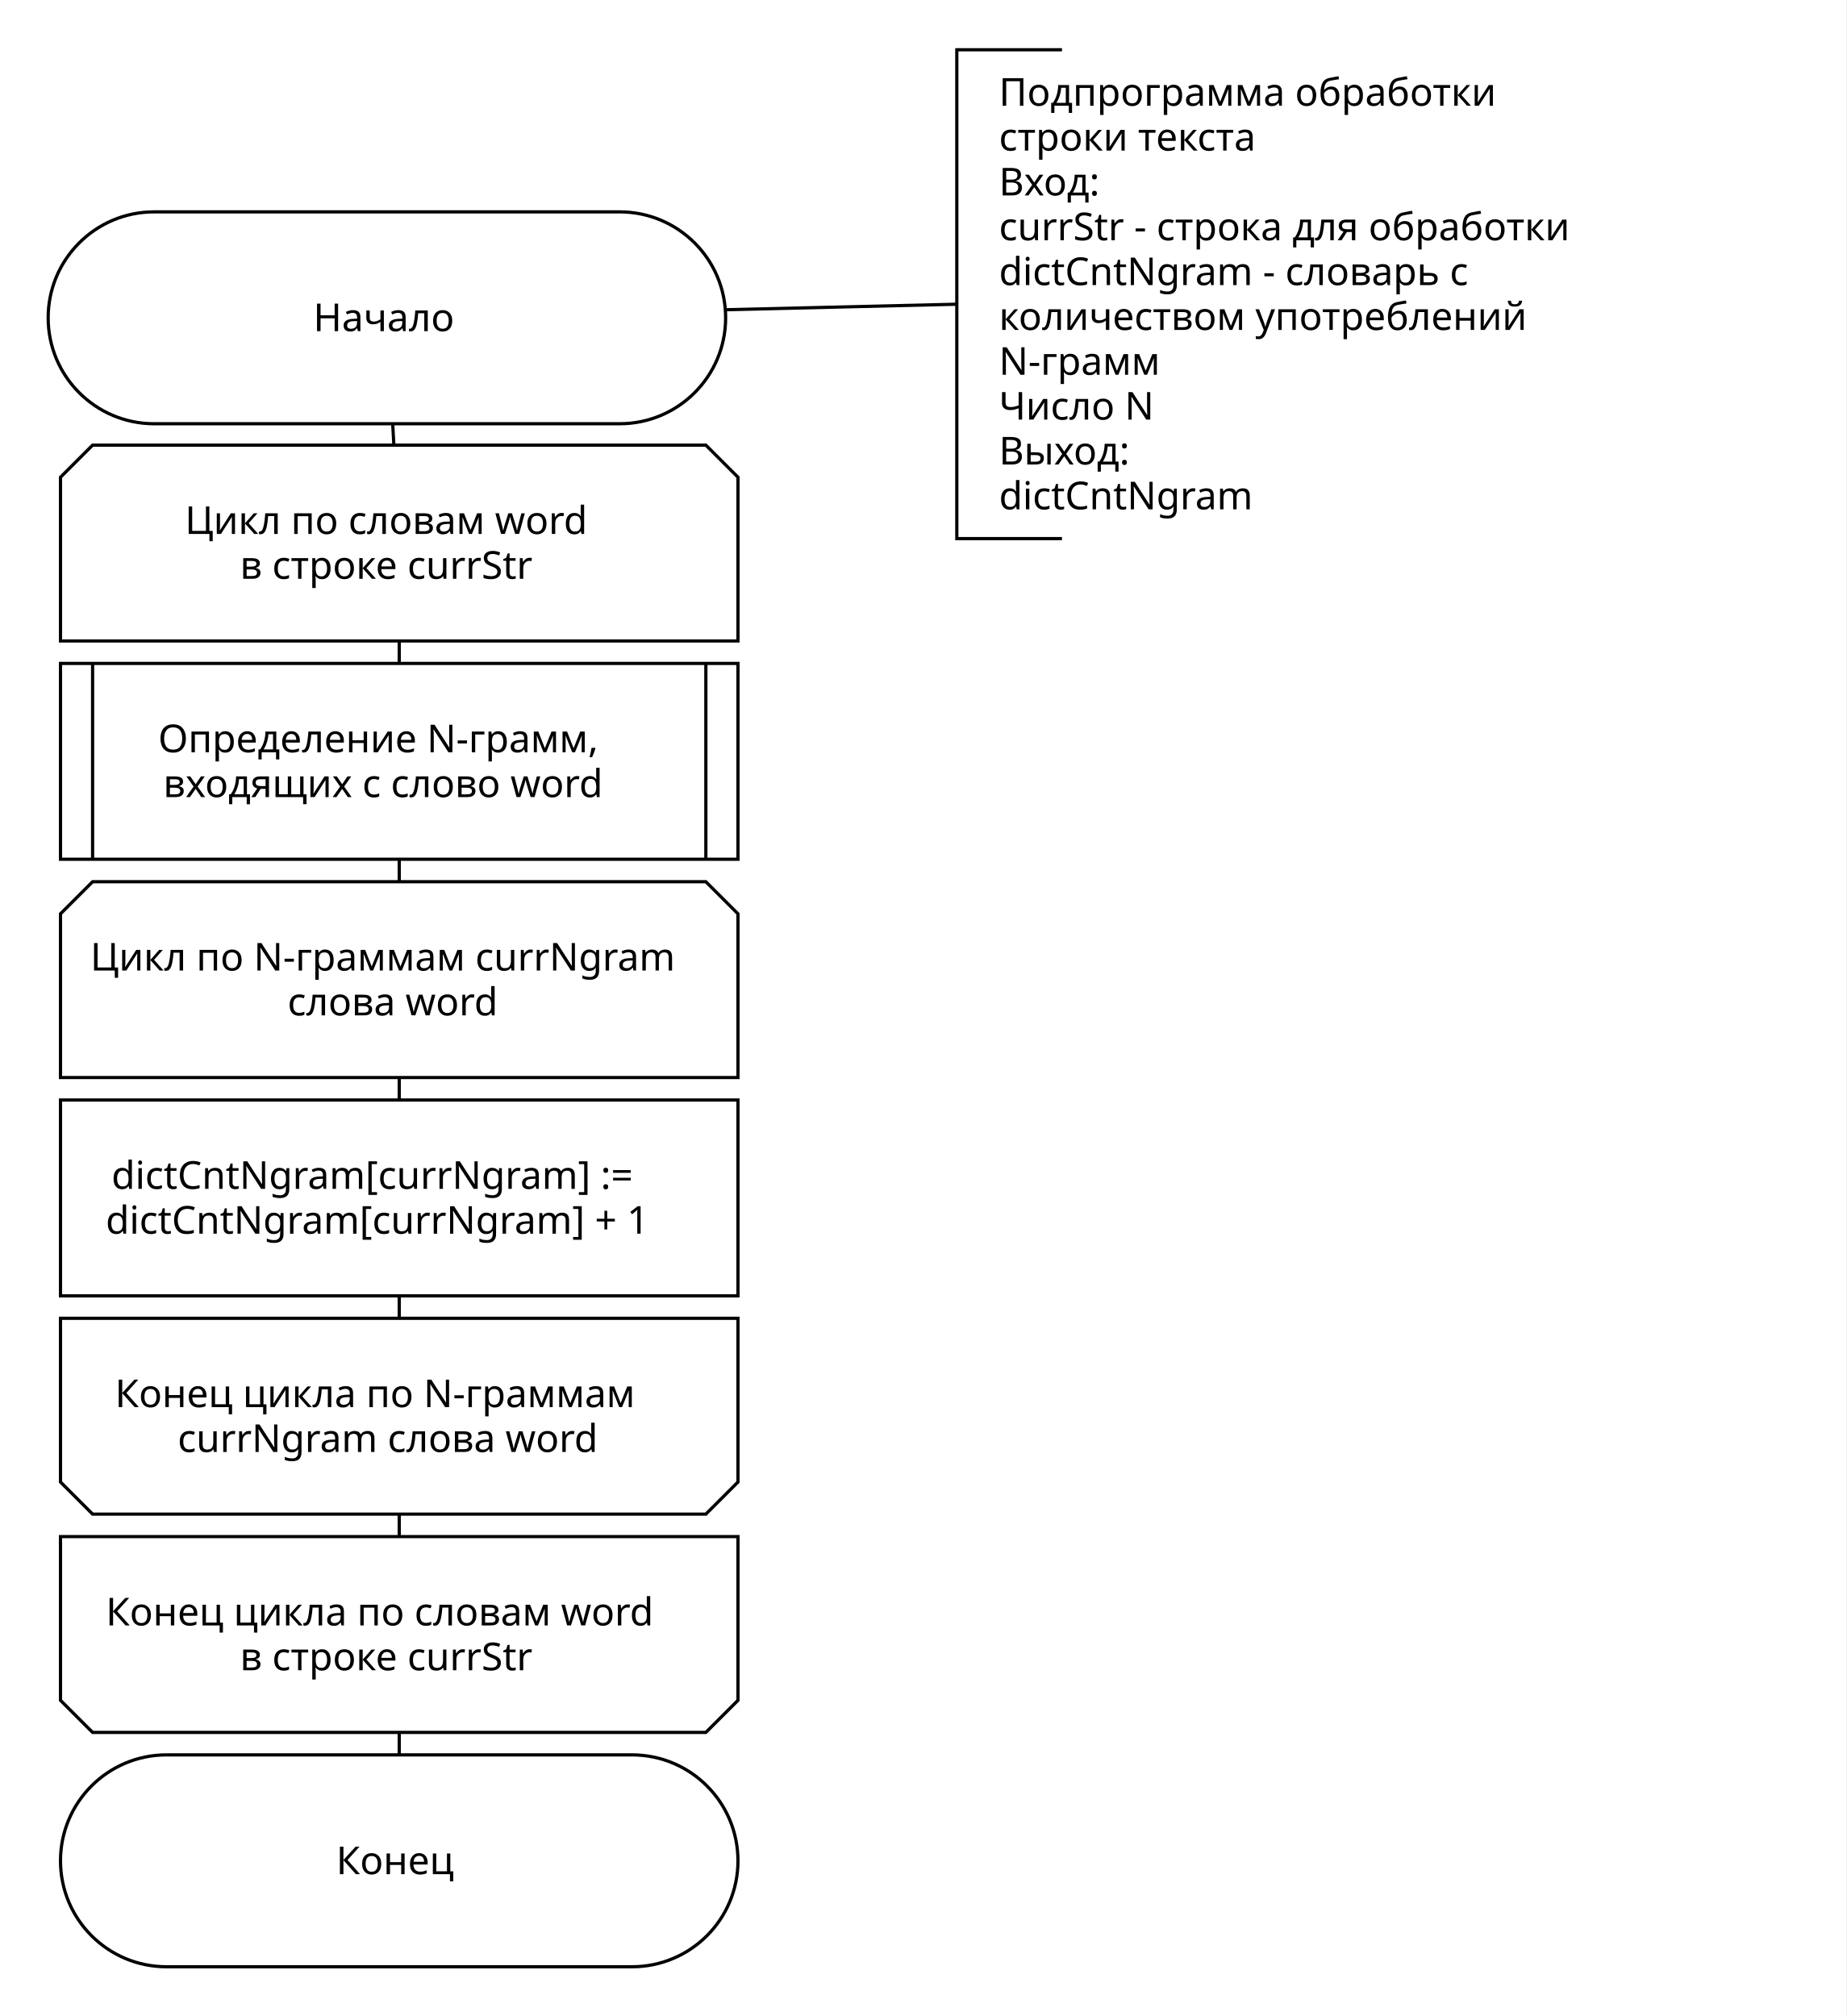
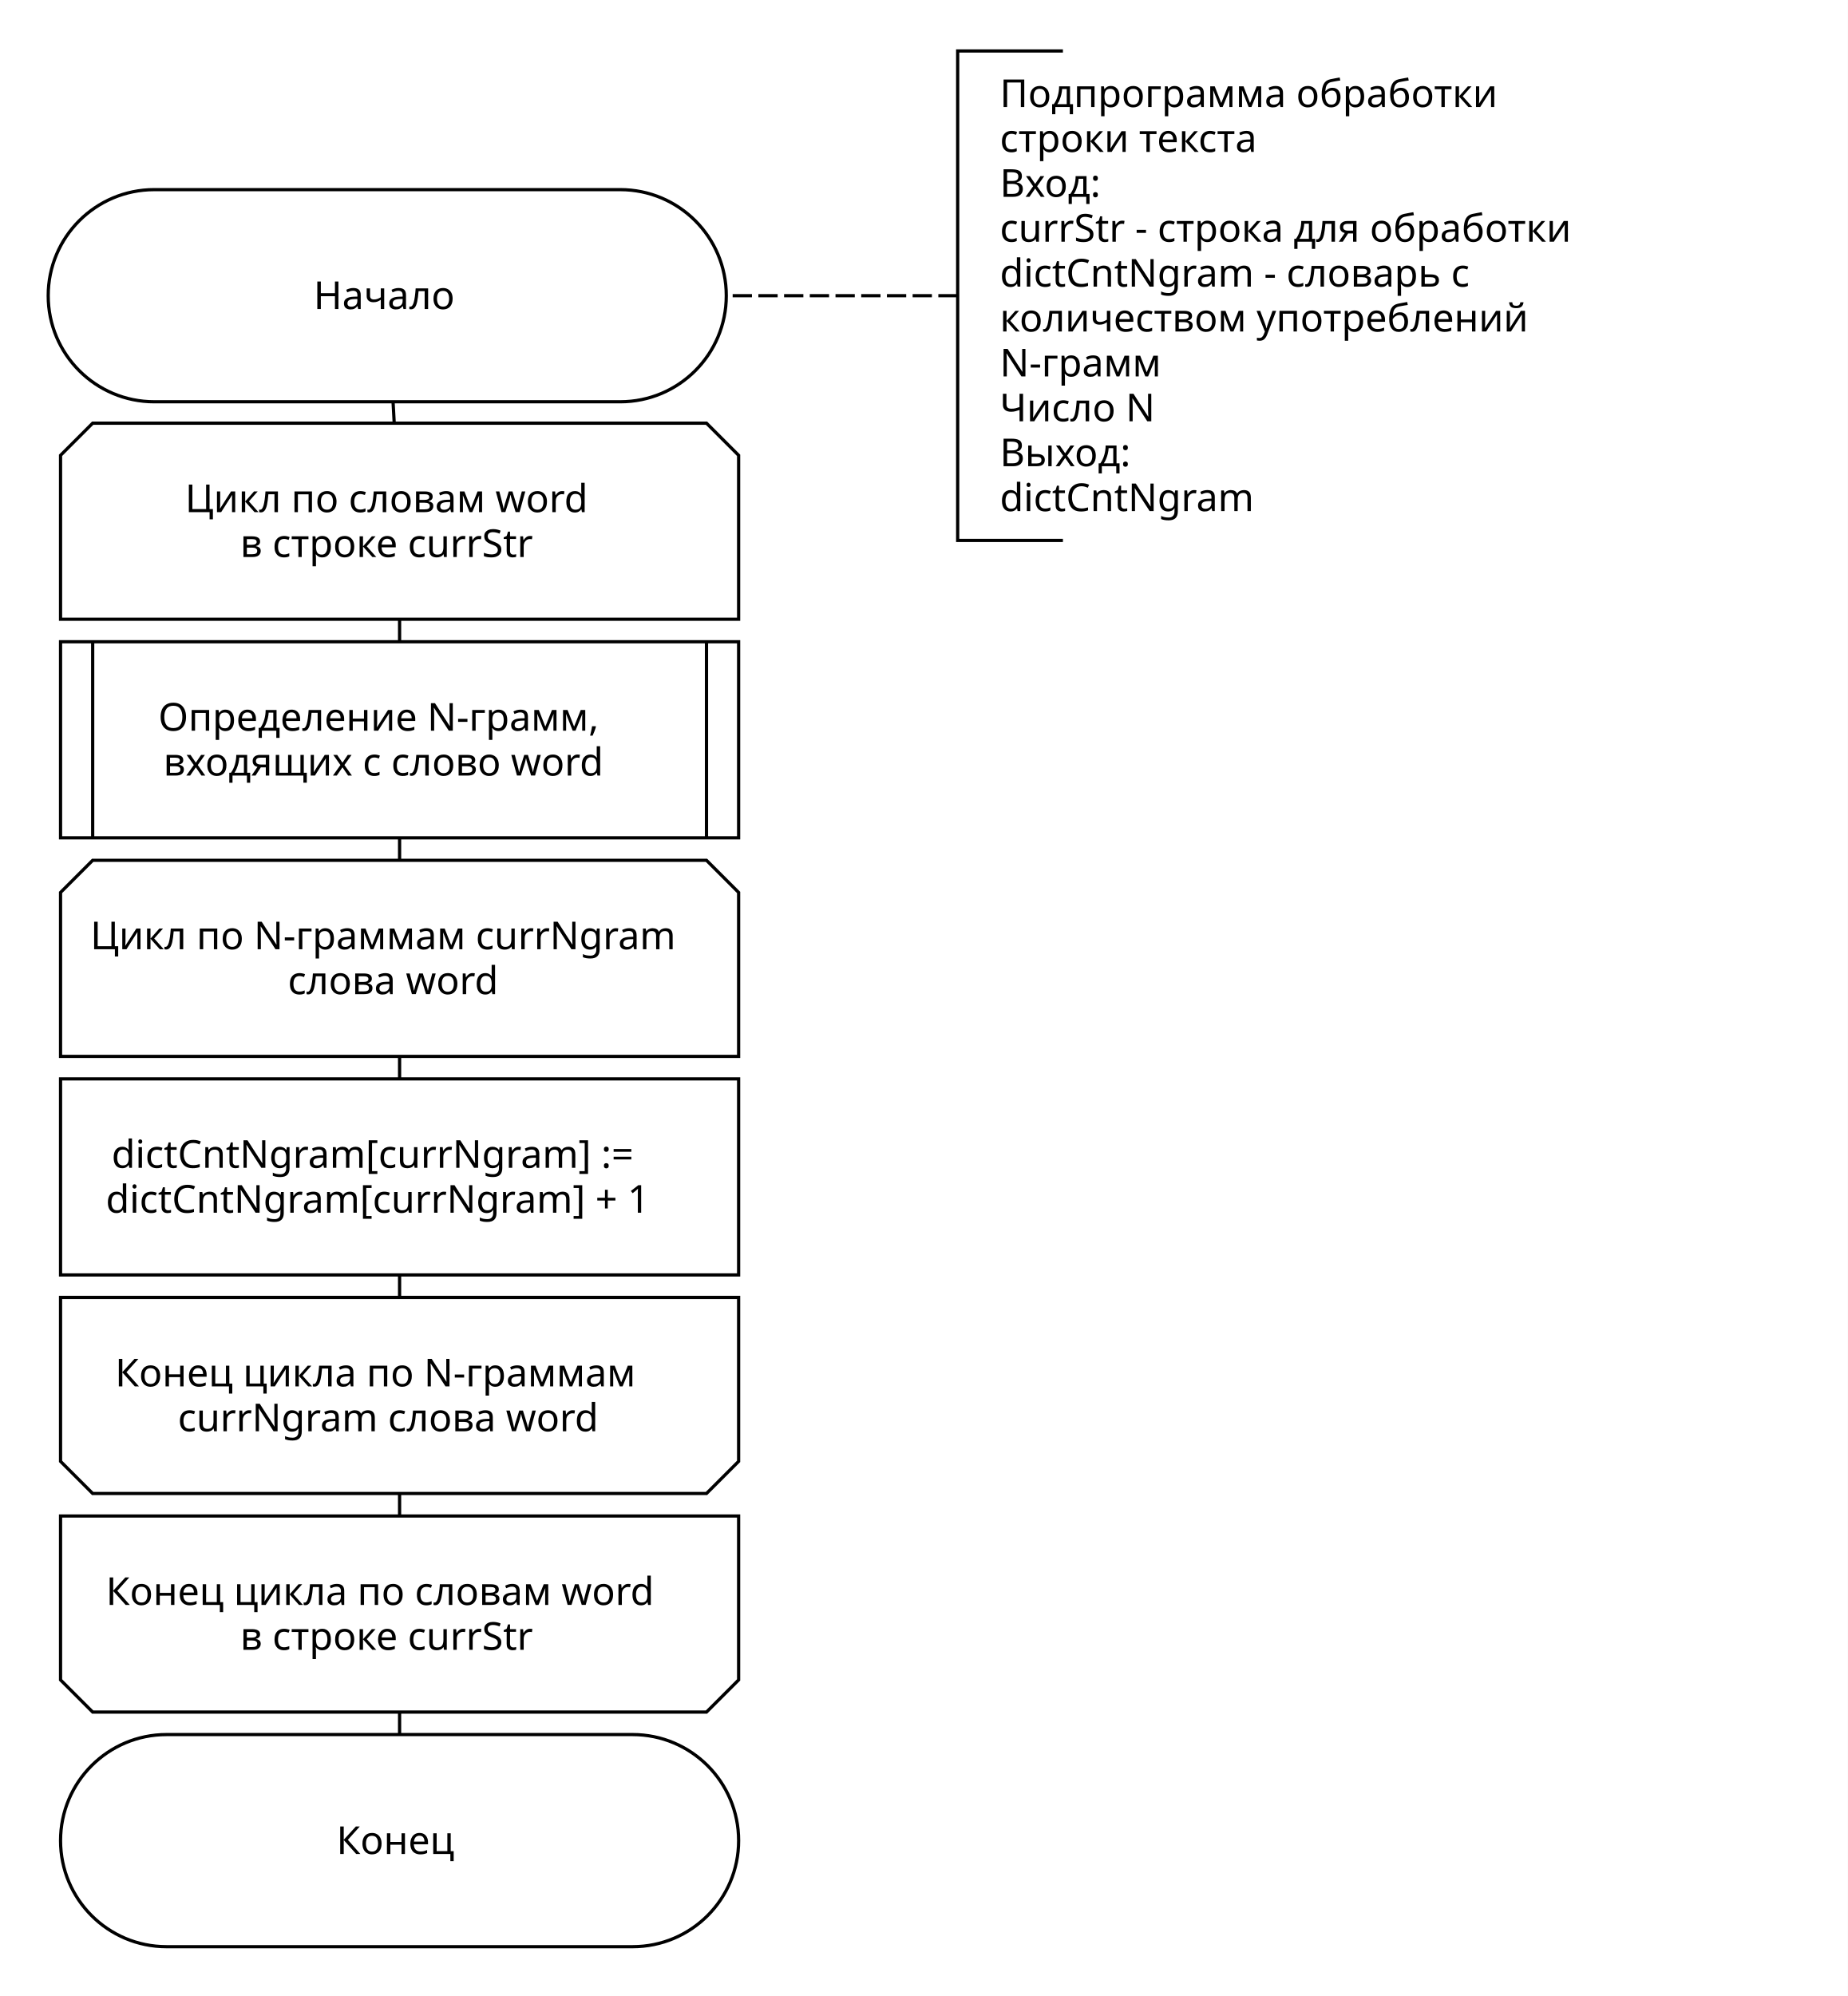
- <svg xmlns="http://www.w3.org/2000/svg" fill-opacity="1" color-rendering="auto" color-interpolation="auto" text-rendering="auto" stroke="black" stroke-linecap="square" width="575" stroke-miterlimit="10" shape-rendering="auto" stroke-opacity="1" fill="black" stroke-dasharray="none" font-weight="normal" stroke-width="1" height="628" font-family="'Dialog'" font-style="normal" stroke-linejoin="miter" font-size="12px" stroke-dashoffset="0" image-rendering="auto">
+ <svg xmlns="http://www.w3.org/2000/svg" fill-opacity="1" color-rendering="auto" color-interpolation="auto" text-rendering="auto" stroke="black" stroke-linecap="square" width="575" stroke-miterlimit="10" shape-rendering="auto" stroke-opacity="1" fill="black" stroke-dasharray="none" font-weight="normal" stroke-width="1" height="621" font-family="'Dialog'" font-style="normal" stroke-linejoin="miter" font-size="12px" stroke-dashoffset="0" image-rendering="auto">
  <defs id="genericDefs" />
  <g>
    <defs id="defs1">
      <clipPath clipPathUnits="userSpaceOnUse" id="clipPath1">
-         <path d="M0 0 L575 0 L575 628 L0 628 L0 0 Z" />
+         <path d="M0 0 L575 0 L575 621 L0 621 L0 0 Z" />
      </clipPath>
      <clipPath clipPathUnits="userSpaceOnUse" id="clipPath2">
-         <path d="M519 128 L1094 128 L1094 756 L519 756 L519 128 Z" />
+         <path d="M519 135 L1094 135 L1094 756 L519 756 L519 135 Z" />
      </clipPath>
    </defs>
-     <g fill="white" text-rendering="geometricPrecision" shape-rendering="geometricPrecision" transform="translate(-519,-128)" stroke="white">
-       <rect x="519" width="575" height="628" y="128" clip-path="url(#clipPath2)" stroke="none" />
+     <g fill="white" text-rendering="geometricPrecision" shape-rendering="geometricPrecision" transform="translate(-519,-135)" stroke="white">
+       <rect x="519" width="575" height="621" y="135" clip-path="url(#clipPath2)" stroke="none" />
    </g>
-     <g text-rendering="geometricPrecision" stroke-miterlimit="1.45" shape-rendering="geometricPrecision" transform="matrix(1,0,0,1,-519,-128)" stroke-linecap="butt">
+     <g text-rendering="geometricPrecision" stroke-miterlimit="1.45" shape-rendering="geometricPrecision" transform="matrix(1,0,0,1,-519,-135)" stroke-linecap="butt">
      <rect x="534" y="194" clip-path="url(#clipPath2)" fill="none" width="211" rx="33" ry="33" height="66" />
      <text x="616.584" xml:space="preserve" y="231.154" clip-path="url(#clipPath2)" font-family="sans-serif" stroke="none">Начало</text>
    </g>
-     <g text-rendering="geometricPrecision" stroke-miterlimit="1.45" shape-rendering="geometricPrecision" transform="matrix(1,0,0,1,-519,-128)" stroke-linecap="butt">
-       <path fill="none" d="M849.75 143.5 L817 143.5 L817 295.78 L849.75 295.78" clip-path="url(#clipPath2)" />
-       <text x="830.13" xml:space="preserve" y="160.935" clip-path="url(#clipPath2)" font-family="sans-serif" stroke="none">Подпрограмма обработки </text>
-       <text x="830.13" xml:space="preserve" y="174.904" clip-path="url(#clipPath2)" font-family="sans-serif" stroke="none">строки текста</text>
-       <text x="830.13" xml:space="preserve" y="188.872" clip-path="url(#clipPath2)" font-family="sans-serif" stroke="none">Вход:</text>
-       <text x="830.13" xml:space="preserve" y="202.841" clip-path="url(#clipPath2)" font-family="sans-serif" stroke="none">currStr - строка для обработки</text>
-       <text x="830.13" xml:space="preserve" y="216.81" clip-path="url(#clipPath2)" font-family="sans-serif" stroke="none">dictCntNgram - словарь с </text>
-       <text x="830.13" xml:space="preserve" y="230.779" clip-path="url(#clipPath2)" font-family="sans-serif" stroke="none">количеством употреблений </text>
-       <text x="830.13" xml:space="preserve" y="244.747" clip-path="url(#clipPath2)" font-family="sans-serif" stroke="none">N-грамм</text>
-       <text x="830.13" xml:space="preserve" y="258.716" clip-path="url(#clipPath2)" font-family="sans-serif" stroke="none">Число N</text>
-       <text x="830.13" xml:space="preserve" y="272.685" clip-path="url(#clipPath2)" font-family="sans-serif" stroke="none">Выход:</text>
-       <text x="830.13" xml:space="preserve" y="286.654" clip-path="url(#clipPath2)" font-family="sans-serif" stroke="none">dictCntNgram</text>
+     <g text-rendering="geometricPrecision" stroke-miterlimit="1.45" shape-rendering="geometricPrecision" transform="matrix(1,0,0,1,-519,-135)" stroke-linecap="butt">
+       <path fill="none" d="M849.75 150.86 L817 150.86 L817 303.14 L849.75 303.14" clip-path="url(#clipPath2)" />
+       <text x="830.13" xml:space="preserve" y="168.295" clip-path="url(#clipPath2)" font-family="sans-serif" stroke="none">Подпрограмма обработки </text>
+       <text x="830.13" xml:space="preserve" y="182.264" clip-path="url(#clipPath2)" font-family="sans-serif" stroke="none">строки текста</text>
+       <text x="830.13" xml:space="preserve" y="196.232" clip-path="url(#clipPath2)" font-family="sans-serif" stroke="none">Вход:</text>
+       <text x="830.13" xml:space="preserve" y="210.201" clip-path="url(#clipPath2)" font-family="sans-serif" stroke="none">currStr - строка для обработки</text>
+       <text x="830.13" xml:space="preserve" y="224.17" clip-path="url(#clipPath2)" font-family="sans-serif" stroke="none">dictCntNgram - словарь с </text>
+       <text x="830.13" xml:space="preserve" y="238.139" clip-path="url(#clipPath2)" font-family="sans-serif" stroke="none">количеством употреблений </text>
+       <text x="830.13" xml:space="preserve" y="252.107" clip-path="url(#clipPath2)" font-family="sans-serif" stroke="none">N-грамм</text>
+       <text x="830.13" xml:space="preserve" y="266.076" clip-path="url(#clipPath2)" font-family="sans-serif" stroke="none">Число N</text>
+       <text x="830.13" xml:space="preserve" y="280.045" clip-path="url(#clipPath2)" font-family="sans-serif" stroke="none">Выход:</text>
+       <text x="830.13" xml:space="preserve" y="294.014" clip-path="url(#clipPath2)" font-family="sans-serif" stroke="none">dictCntNgram</text>
    </g>
-     <g text-rendering="geometricPrecision" stroke-miterlimit="1.45" shape-rendering="geometricPrecision" transform="matrix(1,0,0,1,-519,-128)" stroke-linecap="butt">
+     <g text-rendering="geometricPrecision" stroke-miterlimit="1.45" shape-rendering="geometricPrecision" transform="matrix(1,0,0,1,-519,-135)" stroke-linecap="butt">
      <path fill="none" d="M547.84 266.661 L738.84 266.661 L748.84 276.661 L748.84 327.661 L537.84 327.661 L537.84 276.661 Z" clip-path="url(#clipPath2)" />
      <text x="576.611" xml:space="preserve" y="294.331" clip-path="url(#clipPath2)" font-family="sans-serif" stroke="none">Цикл по словам word</text>
      <text x="593.737" xml:space="preserve" y="308.3" clip-path="url(#clipPath2)" font-family="sans-serif" stroke="none">в строке currStr</text>
    </g>
-     <g text-rendering="geometricPrecision" stroke-miterlimit="1.45" shape-rendering="geometricPrecision" transform="matrix(1,0,0,1,-519,-128)" stroke-linecap="butt">
+     <g text-rendering="geometricPrecision" stroke-miterlimit="1.45" shape-rendering="geometricPrecision" transform="matrix(1,0,0,1,-519,-135)" stroke-linecap="butt">
      <rect fill="none" x="537.84" width="211" height="61" y="334.661" clip-path="url(#clipPath2)" />
      <path fill="none" d="M547.84 334.661 L547.84 395.661 M738.84 334.661 L738.84 395.661 M547.84 334.661 Z" clip-path="url(#clipPath2)" />
      <text x="568.249" xml:space="preserve" y="362.331" clip-path="url(#clipPath2)" font-family="sans-serif" stroke="none">Определение N-грамм, </text>
      <text x="569.837" xml:space="preserve" y="376.3" clip-path="url(#clipPath2)" font-family="sans-serif" stroke="none">входящих с слово word</text>
    </g>
-     <g text-rendering="geometricPrecision" stroke-miterlimit="1.45" shape-rendering="geometricPrecision" transform="matrix(1,0,0,1,-519,-128)" stroke-linecap="butt">
+     <g text-rendering="geometricPrecision" stroke-miterlimit="1.45" shape-rendering="geometricPrecision" transform="matrix(1,0,0,1,-519,-135)" stroke-linecap="butt">
      <path fill="none" d="M547.84 402.661 L738.84 402.661 L748.84 412.661 L748.84 463.661 L537.84 463.661 L537.84 412.661 Z" clip-path="url(#clipPath2)" />
      <text x="547.141" xml:space="preserve" y="430.331" clip-path="url(#clipPath2)" font-family="sans-serif" stroke="none">Цикл по N-граммам currNgram</text>
      <text x="608.562" xml:space="preserve" y="444.3" clip-path="url(#clipPath2)" font-family="sans-serif" stroke="none">слова word</text>
    </g>
-     <g text-rendering="geometricPrecision" stroke-miterlimit="1.45" shape-rendering="geometricPrecision" transform="matrix(1,0,0,1,-519,-128)" stroke-linecap="butt">
+     <g text-rendering="geometricPrecision" stroke-miterlimit="1.45" shape-rendering="geometricPrecision" transform="matrix(1,0,0,1,-519,-135)" stroke-linecap="butt">
      <path fill="none" d="M537.84 538.661 L748.84 538.661 L748.84 589.661 L738.84 599.661 L547.84 599.661 L537.84 589.661 Z" clip-path="url(#clipPath2)" />
      <text x="554.822" xml:space="preserve" y="566.331" clip-path="url(#clipPath2)" font-family="sans-serif" stroke="none">Конец цикла по N-граммам </text>
      <text x="574.334" xml:space="preserve" y="580.3" clip-path="url(#clipPath2)" font-family="sans-serif" stroke="none">currNgram слова word</text>
    </g>
-     <g text-rendering="geometricPrecision" stroke-miterlimit="1.45" shape-rendering="geometricPrecision" transform="matrix(1,0,0,1,-519,-128)" stroke-linecap="butt">
+     <g text-rendering="geometricPrecision" stroke-miterlimit="1.45" shape-rendering="geometricPrecision" transform="matrix(1,0,0,1,-519,-135)" stroke-linecap="butt">
      <path fill="none" d="M537.84 470.661 L748.84 470.661 L748.84 531.661 L537.84 531.661 Z" clip-path="url(#clipPath2)" />
      <text x="553.718" xml:space="preserve" y="498.331" clip-path="url(#clipPath2)" font-family="sans-serif" stroke="none">dictCntNgram[currNgram] := </text>
      <text x="551.922" xml:space="preserve" y="512.3" clip-path="url(#clipPath2)" font-family="sans-serif" stroke="none">dictCntNgram[currNgram] + 1</text>
    </g>
-     <g text-rendering="geometricPrecision" stroke-miterlimit="1.45" shape-rendering="geometricPrecision" transform="matrix(1,0,0,1,-519,-128)" stroke-linecap="butt">
+     <g text-rendering="geometricPrecision" stroke-miterlimit="1.45" shape-rendering="geometricPrecision" transform="matrix(1,0,0,1,-519,-135)" stroke-linecap="butt">
      <rect x="537.84" y="674.661" clip-path="url(#clipPath2)" fill="none" width="211" rx="33" ry="33" height="66" />
      <text x="623.711" xml:space="preserve" y="711.816" clip-path="url(#clipPath2)" font-family="sans-serif" stroke="none">Конец</text>
    </g>
-     <g text-rendering="geometricPrecision" stroke-miterlimit="1.45" shape-rendering="geometricPrecision" transform="matrix(1,0,0,1,-519,-128)" stroke-linecap="butt">
+     <g text-rendering="geometricPrecision" stroke-miterlimit="1.45" shape-rendering="geometricPrecision" transform="matrix(1,0,0,1,-519,-135)" stroke-linecap="butt">
      <path fill="none" d="M537.84 606.661 L748.84 606.661 L748.84 657.661 L738.84 667.661 L547.84 667.661 L537.84 657.661 Z" clip-path="url(#clipPath2)" />
      <text x="551.972" xml:space="preserve" y="634.331" clip-path="url(#clipPath2)" font-family="sans-serif" stroke="none">Конец цикла по словам word</text>
      <text x="593.737" xml:space="preserve" y="648.3" clip-path="url(#clipPath2)" font-family="sans-serif" stroke="none">в строке currStr</text>
    </g>
-     <g text-rendering="geometricPrecision" stroke-miterlimit="1.45" shape-rendering="geometricPrecision" transform="matrix(1,0,0,1,-519,-128)" stroke-linecap="butt">
-       <path fill="none" d="M816.985 222.766 L744.925 224.485" clip-path="url(#clipPath2)" />
+     <g text-rendering="geometricPrecision" stroke-miterlimit="1.45" stroke-dasharray="6,2" shape-rendering="geometricPrecision" transform="matrix(1,0,0,1,-519,-135)" stroke-linecap="butt">
+       <path fill="none" d="M816.985 227 L745.012 227" clip-path="url(#clipPath2)" />
    </g>
-     <g text-rendering="geometricPrecision" stroke-miterlimit="1.45" shape-rendering="geometricPrecision" transform="matrix(1,0,0,1,-519,-128)" stroke-linecap="butt">
+     <g text-rendering="geometricPrecision" stroke-miterlimit="1.45" shape-rendering="geometricPrecision" transform="matrix(1,0,0,1,-519,-135)" stroke-linecap="butt">
      <path fill="none" d="M641.306 259.991 L641.669 266.634" clip-path="url(#clipPath2)" />
      <path fill="none" d="M643.34 327.675 L643.34 334.667" clip-path="url(#clipPath2)" />
      <path fill="none" d="M643.34 395.675 L643.34 402.667" clip-path="url(#clipPath2)" />
      <path fill="none" d="M643.34 463.675 L643.34 470.667" clip-path="url(#clipPath2)" />
      <path fill="none" d="M643.34 531.675 L643.34 538.667" clip-path="url(#clipPath2)" />
      <path fill="none" d="M643.34 599.675 L643.34 606.667" clip-path="url(#clipPath2)" />
      <path fill="none" d="M643.34 667.695 L643.34 674.682" clip-path="url(#clipPath2)" />
    </g>
  </g>
</svg>
